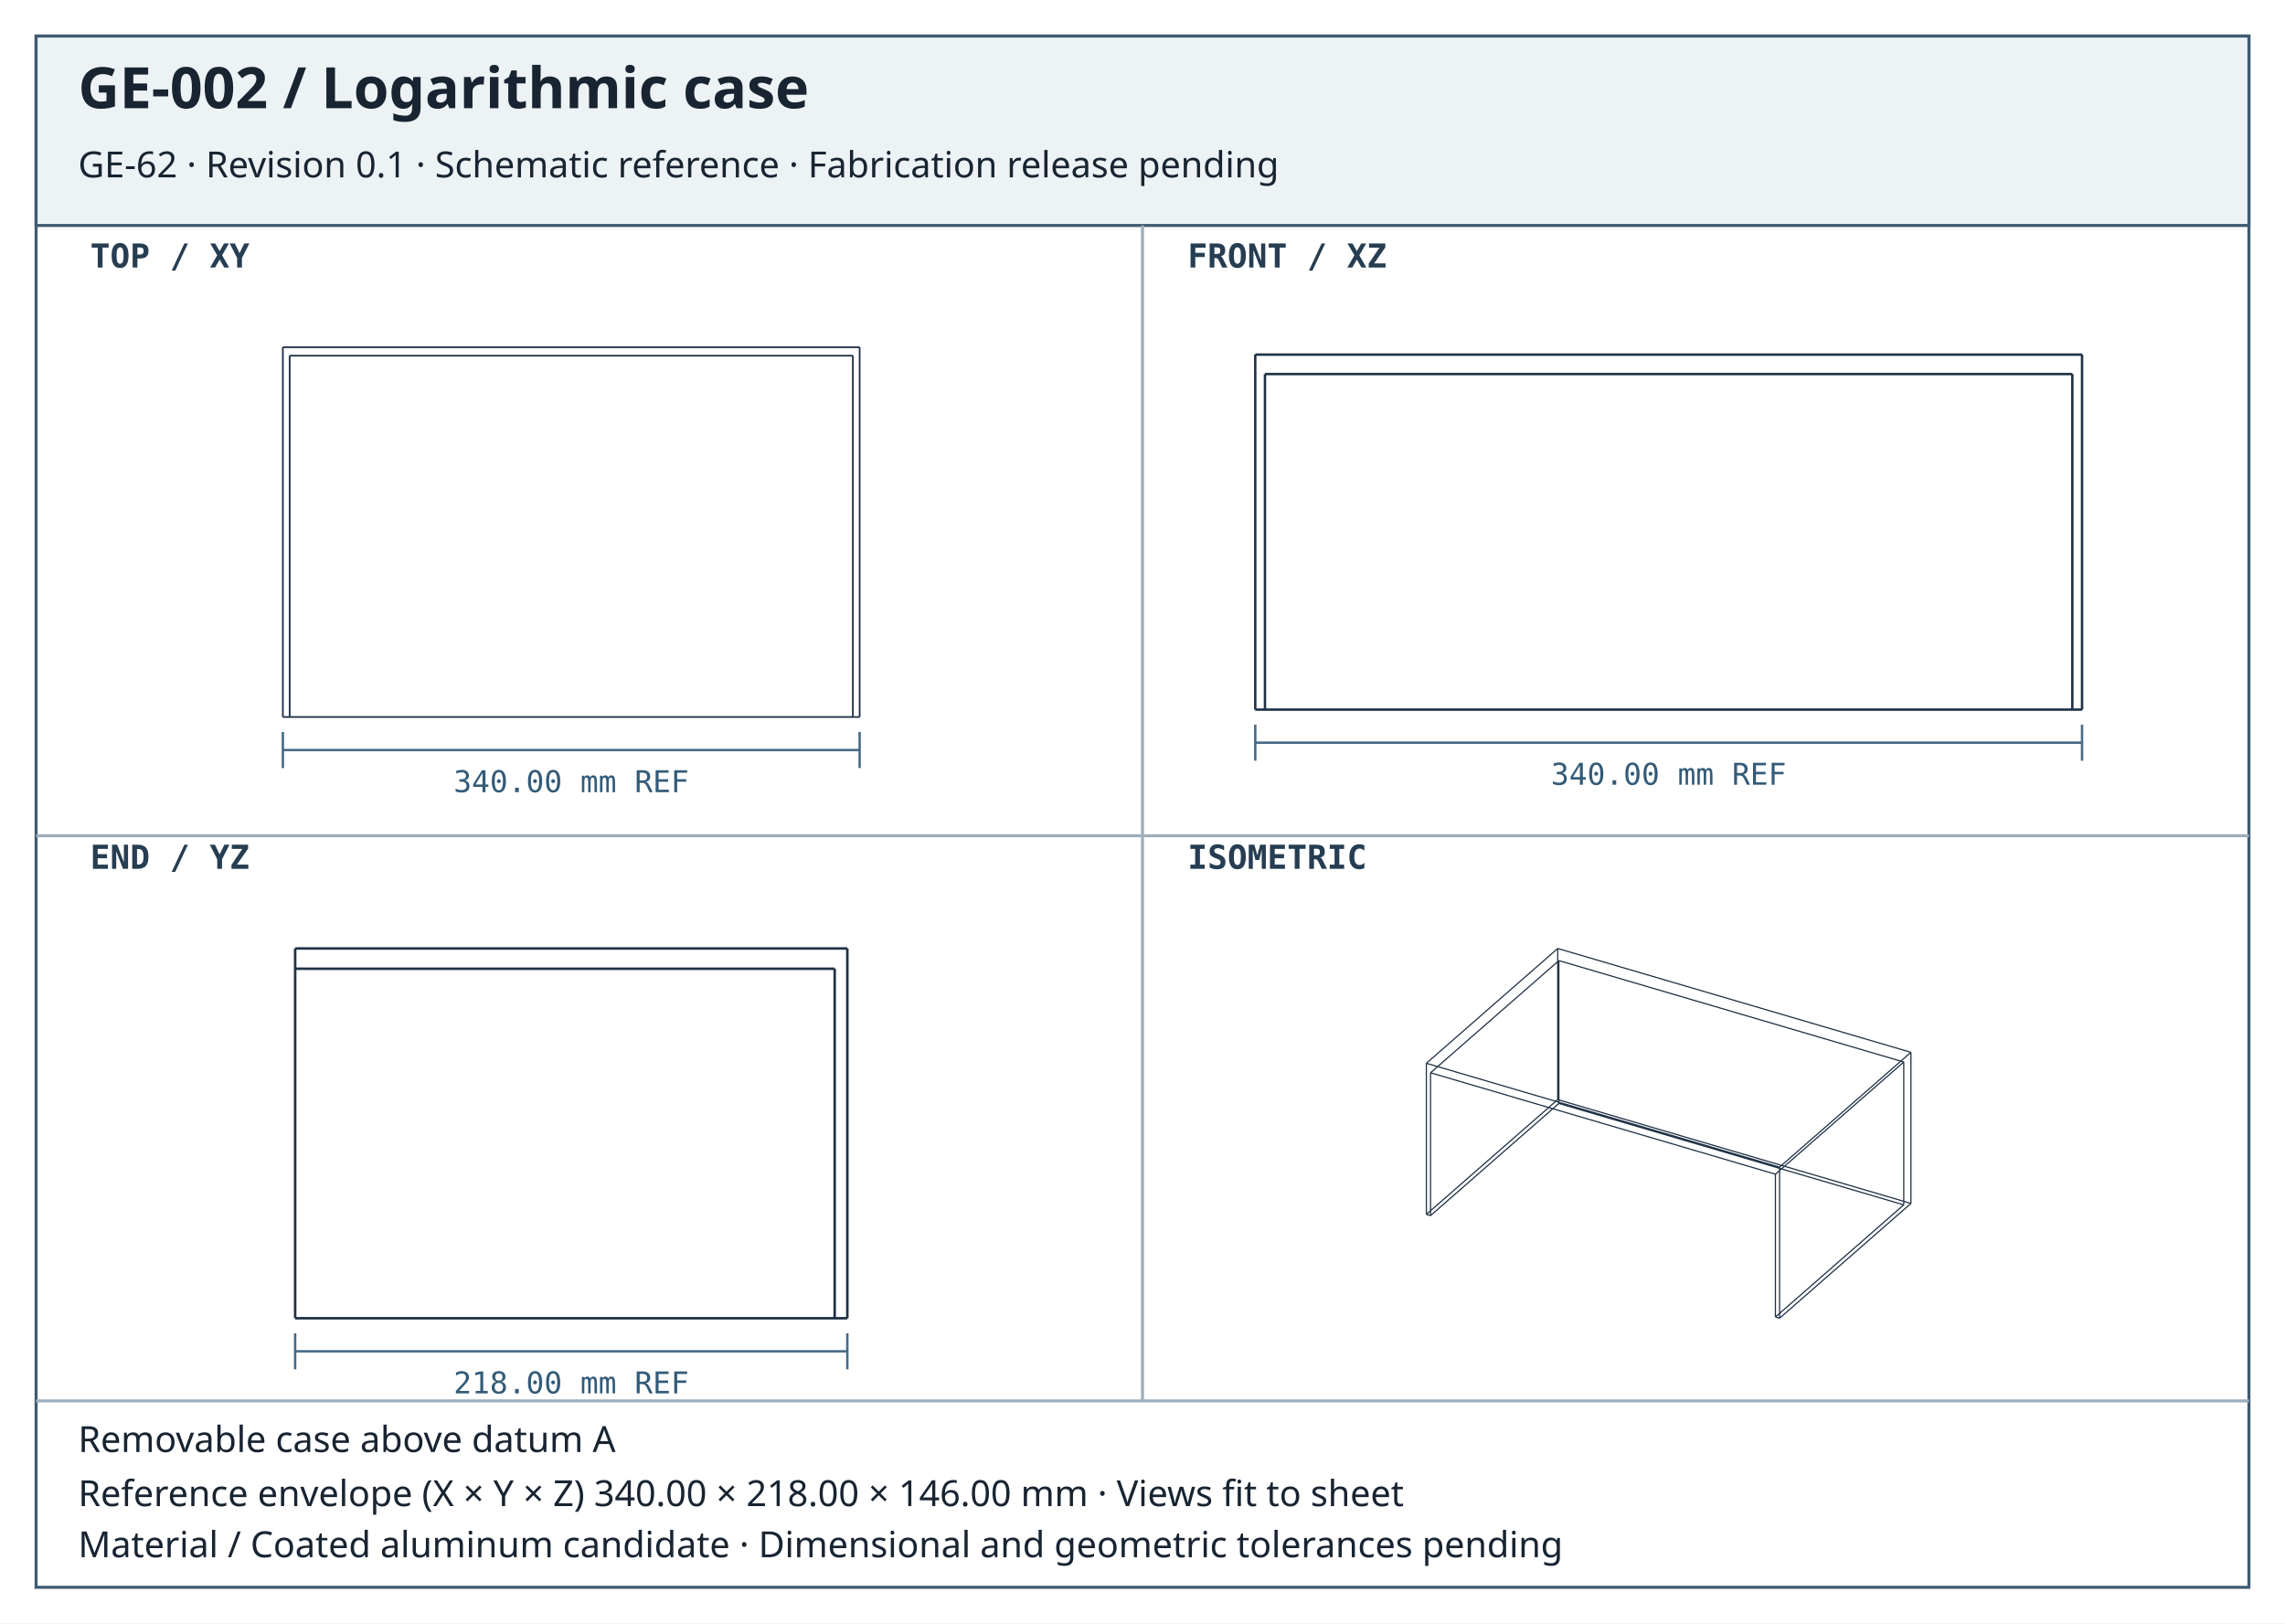
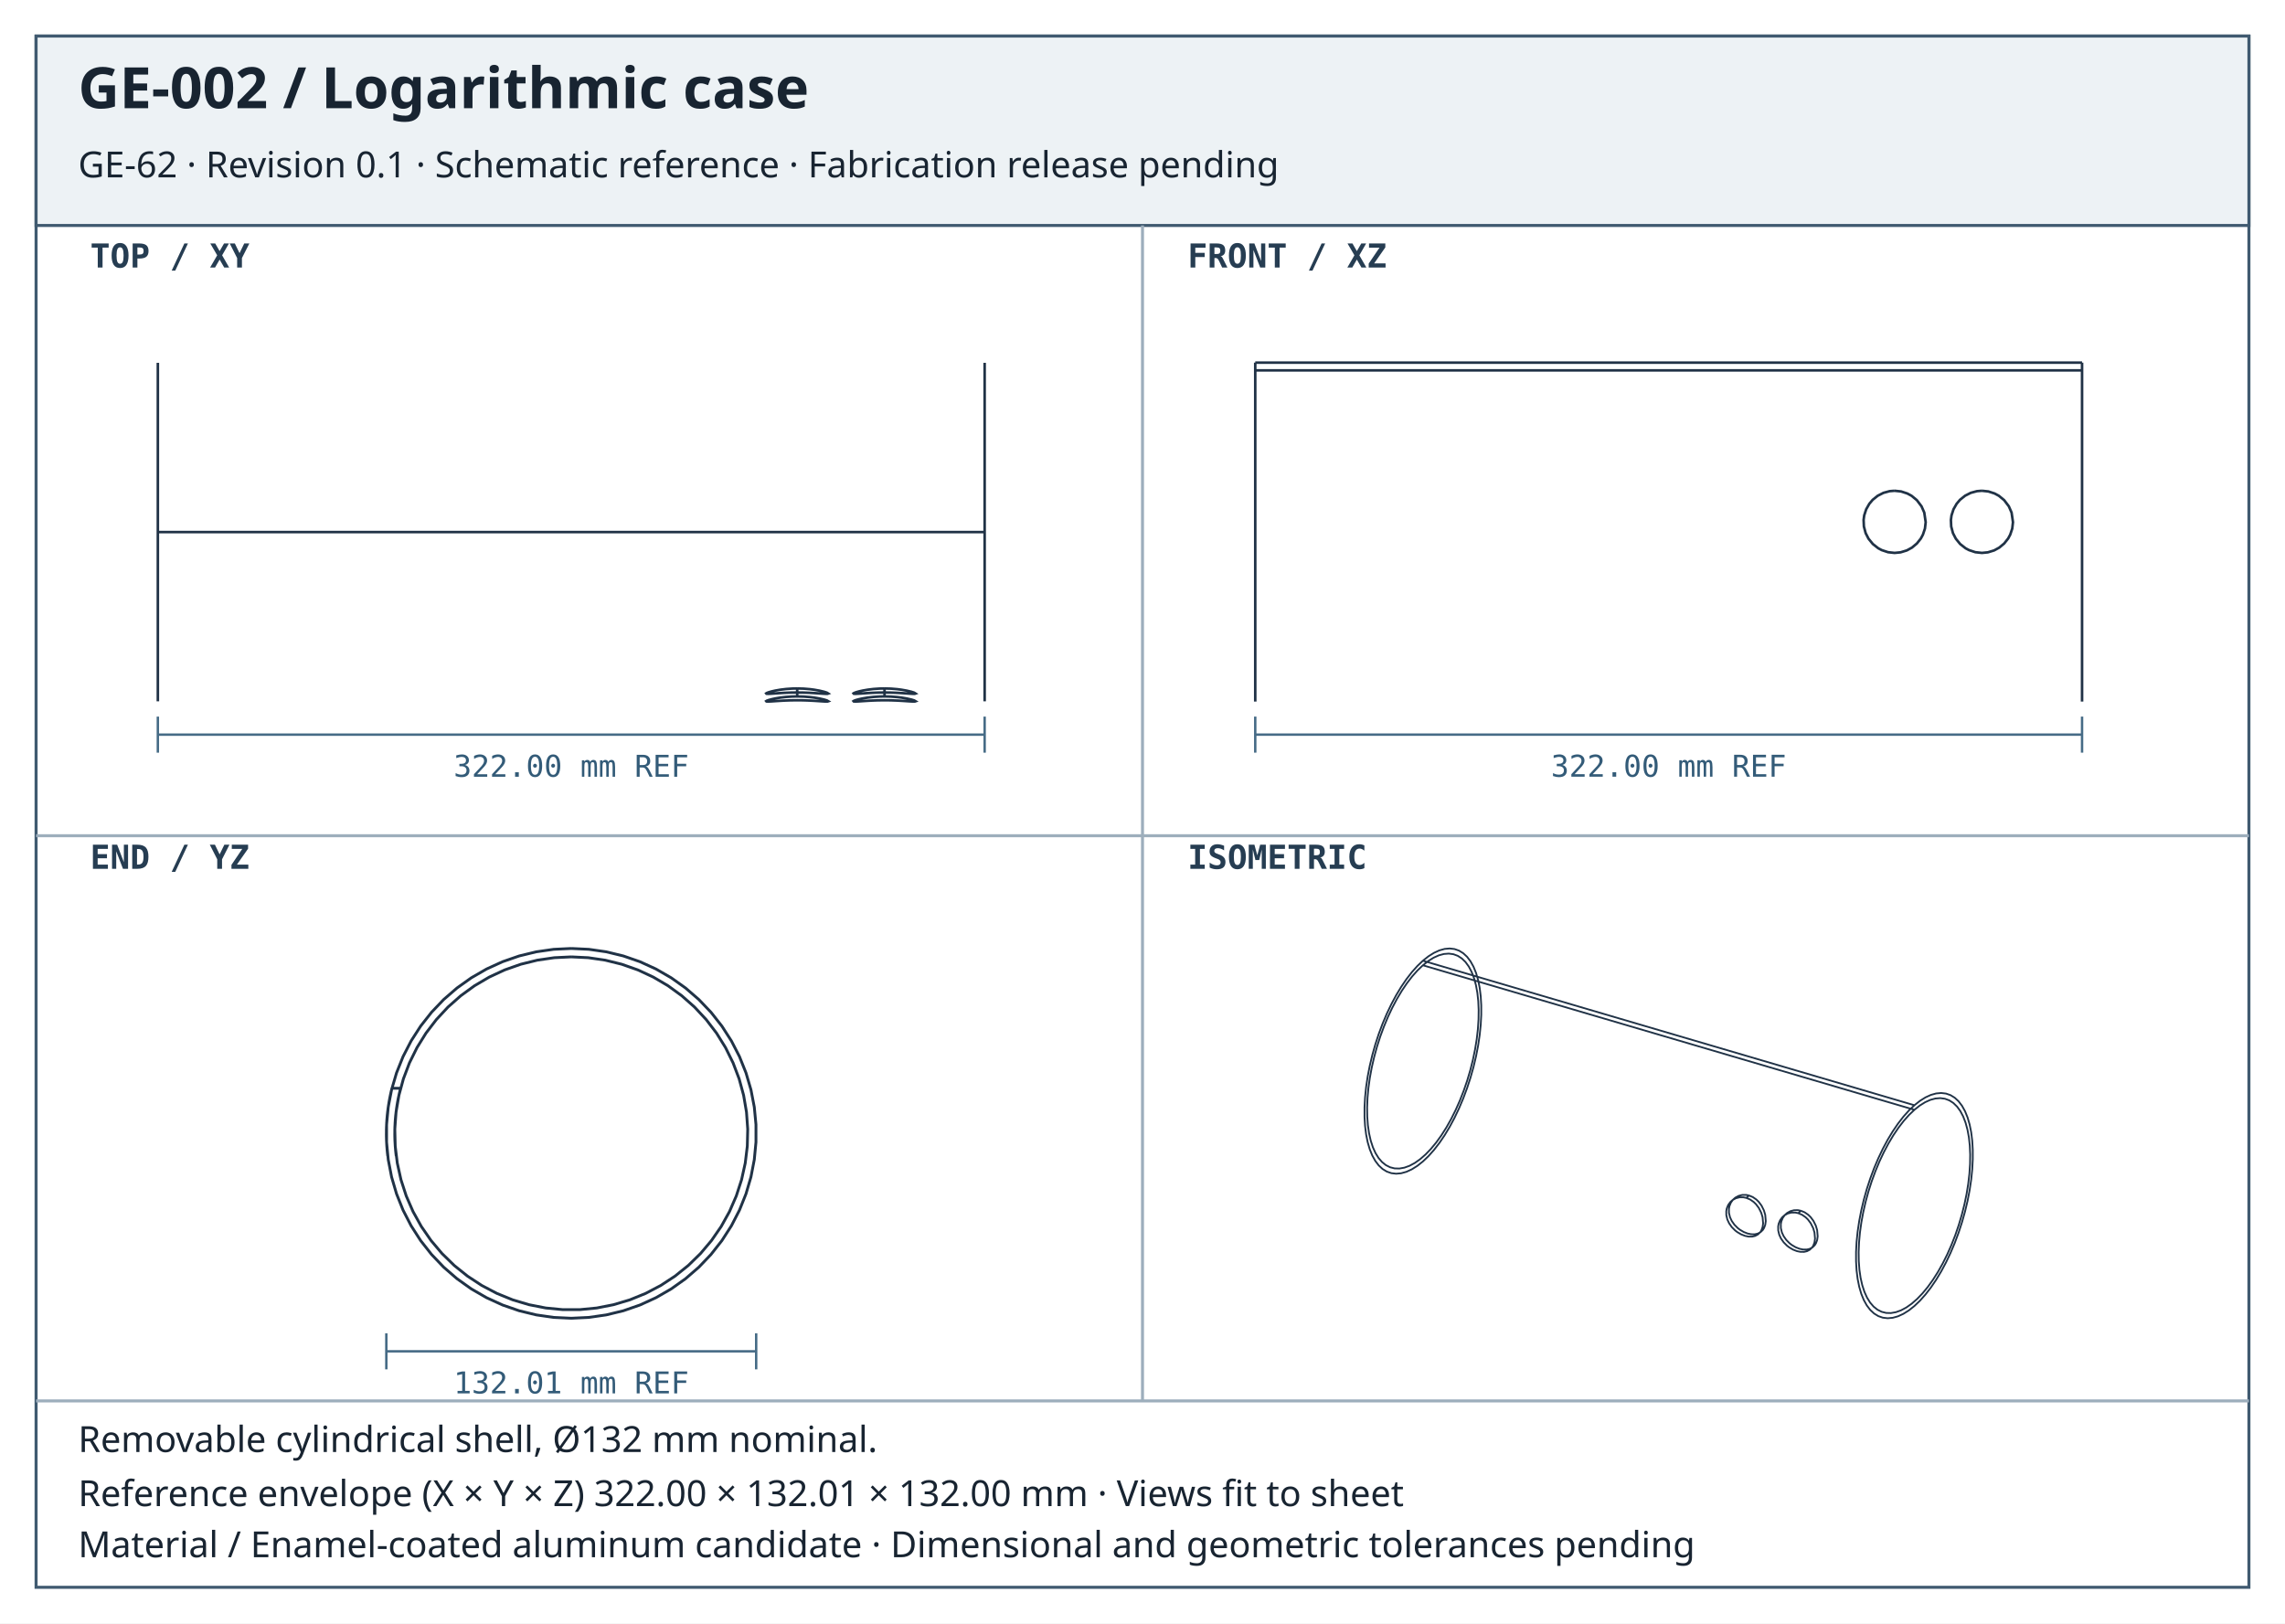
<svg xmlns="http://www.w3.org/2000/svg" viewBox="0 0 760 540">
  <style>
text{fill:#182431;font:12px sans-serif}.label{font:700 11px monospace;fill:#263d52}.value{font:10px monospace;fill:#335b78}.dim{stroke:#466b86;stroke-width:0.8;fill:none}g :is(path,circle,ellipse,line,polyline,polygon){vector-effect:non-scaling-stroke;stroke-width:.65px}
</style>
  <rect width="760" height="540" fill="white" />
  <rect x="12" y="12" width="736" height="516" fill="none" stroke="#405a70" />
  <rect x="12" y="12" width="736" height="63" fill="#edf2f5" stroke="#405a70" />
  <text x="26" y="36" style="font-size:19px;font-weight:bold">GE-002 / Logarithmic case</text>
  <text x="26" y="59">GE-62 · Revision 0.1 · Schematic reference · Fabrication release pending</text>
  <path d="M380 75V466 M12 278H748 M12 466H748" fill="none" stroke="#9daebc" />
  <text class="label" x="30" y="89">TOP / XY</text>
-   <g transform="translate(190.0 177.0) scale(0.5642202)">
-     <path d="M-170.000 109.000 L-170.000 109.000 M-170.000 109.000 L-170.000 -109.000 M-170.000 -109.000 L-170.000 -109.000 M-170.000 109.000 L-170.000 -109.000 M-170.000 109.000 L-166.000 109.000 M-166.000 109.000 L-166.000 109.000 M-166.000 109.000 L166.000 109.000 M166.000 109.000 L166.000 109.000 M166.000 109.000 L170.000 109.000 M170.000 109.000 L170.000 109.000 M-170.000 109.000 L170.000 109.000 M-170.000 -109.000 L170.000 -109.000 M170.000 109.000 L170.000 -109.000 M-170.000 -109.000 L170.000 -109.000 M170.000 -109.000 L170.000 -109.000 M170.000 109.000 L170.000 -109.000 M166.000 109.000 L166.000 -104.000 M-166.000 -104.000 L166.000 -104.000 M-166.000 109.000 L-166.000 -104.000 M-166.000 109.000 L-166.000 -104.000 M-166.000 -104.000 L-166.000 -104.000 M-166.000 -104.000 L166.000 -104.000 M166.000 109.000 L166.000 -104.000 M166.000 -104.000 L166.000 -104.000" stroke="#203246" fill="none" />
+   <g transform="translate(190.0 176.9947) scale(0.8540373)">
+     <path d="M161.000 -0.000 L161.000 6.274 L161.000 12.491 L161.000 18.594 L161.000 24.530 L161.000 30.243 L161.000 35.682 L161.000 40.798 L161.000 45.545 L161.000 49.879 L161.000 53.762 L161.000 57.158 L161.000 60.036 L161.000 62.370 L161.000 64.140 L161.000 65.328 L161.000 65.925 L161.000 65.925 L161.000 65.328 L161.000 64.140 L161.000 62.370 L161.000 60.036 L161.000 57.158 L161.000 53.762 L161.000 49.879 L161.000 45.545 L161.000 40.798 L161.000 35.682 L161.000 30.243 L161.000 24.530 L161.000 18.594 L161.000 12.491 L161.000 6.274 L161.000 -0.000 L161.000 -6.274 L161.000 -12.491 L161.000 -18.594 L161.000 -24.530 L161.000 -30.243 L161.000 -35.682 L161.000 -40.798 L161.000 -45.545 L161.000 -49.879 L161.000 -53.762 L161.000 -57.158 L161.000 -60.036 L161.000 -62.370 L161.000 -64.140 L161.000 -65.328 L161.000 -65.925 L161.000 -65.925 L161.000 -65.328 L161.000 -64.140 L161.000 -62.370 L161.000 -60.036 L161.000 -57.158 L161.000 -53.762 L161.000 -49.879 L161.000 -45.545 L161.000 -40.798 L161.000 -35.682 L161.000 -30.243 L161.000 -24.530 L161.000 -18.594 L161.000 -12.491 L161.000 -6.274 L161.000 -0.000 M-161.000 -0.000 L161.000 -0.000 M-161.000 -0.000 L-161.000 6.274 L-161.000 12.491 L-161.000 18.594 L-161.000 24.530 L-161.000 30.243 L-161.000 35.682 L-161.000 40.798 L-161.000 45.545 L-161.000 49.879 L-161.000 53.762 L-161.000 57.158 L-161.000 60.036 L-161.000 62.370 L-161.000 64.140 L-161.000 65.328 L-161.000 65.925 L-161.000 65.925 L-161.000 65.328 L-161.000 64.140 L-161.000 62.370 L-161.000 60.036 L-161.000 57.158 L-161.000 53.762 L-161.000 49.879 L-161.000 45.545 L-161.000 40.798 L-161.000 35.682 L-161.000 30.243 L-161.000 24.530 L-161.000 18.594 L-161.000 12.491 L-161.000 6.274 L-161.000 -0.000 L-161.000 -6.274 L-161.000 -12.491 L-161.000 -18.594 L-161.000 -24.530 L-161.000 -30.243 L-161.000 -35.682 L-161.000 -40.798 L-161.000 -45.545 L-161.000 -49.879 L-161.000 -53.762 L-161.000 -57.158 L-161.000 -60.036 L-161.000 -62.370 L-161.000 -64.140 L-161.000 -65.328 L-161.000 -65.925 L-161.000 -65.925 L-161.000 -65.328 L-161.000 -64.140 L-161.000 -62.370 L-161.000 -60.036 L-161.000 -57.158 L-161.000 -53.762 L-161.000 -49.879 L-161.000 -45.545 L-161.000 -40.798 L-161.000 -35.682 L-161.000 -30.243 L-161.000 -24.530 L-161.000 -18.594 L-161.000 -12.491 L-161.000 -6.274 L-161.000 -0.000 M88.000 64.006 L90.519 64.072 L92.956 64.264 L94.548 64.460 L94.624 64.471 L96.657 64.814 L98.479 65.230 L99.552 65.561 L100.099 65.887 L99.811 65.986 L99.023 65.993 L98.241 65.955 L98.199 65.952 L96.669 65.850 L94.765 65.724 L92.821 65.617 L92.724 65.613 L90.314 65.528 L88.000 65.501 L85.451 65.534 L82.988 65.626 L81.666 65.698 L81.603 65.701 L79.520 65.837 L77.840 65.950 L76.752 65.998 L76.709 65.999 L76.036 65.964 L75.923 65.829 L76.153 65.683 L76.170 65.675 L76.932 65.399 L78.158 65.070 L79.426 64.798 L79.492 64.785 L81.431 64.463 L83.658 64.204 L86.077 64.045 L88.000 64.006 M122.000 64.006 L124.519 64.072 L126.956 64.264 L128.548 64.460 L128.624 64.471 L130.657 64.814 L132.479 65.230 L133.552 65.561 L134.099 65.887 L133.811 65.986 L133.023 65.993 L132.241 65.955 L132.199 65.952 L130.669 65.850 L128.765 65.724 L126.821 65.617 L126.724 65.613 L124.314 65.528 L122.000 65.501 L119.451 65.534 L116.988 65.626 L115.666 65.698 L115.603 65.701 L113.520 65.837 L111.840 65.950 L110.752 65.998 L110.709 65.999 L110.036 65.964 L109.923 65.829 L110.153 65.683 L110.170 65.675 L110.932 65.399 L112.158 65.070 L113.426 64.798 L113.492 64.785 L115.431 64.463 L117.658 64.204 L120.077 64.045 L122.000 64.006 M161.000 -0.000 L161.000 6.080 L161.000 12.104 L161.000 18.015 L161.000 23.757 L161.000 29.278 L161.000 34.525 L161.000 39.450 L161.000 44.006 L161.000 48.152 L161.000 51.848 L161.000 55.060 L161.000 57.758 L161.000 59.917 L161.000 61.516 L161.000 62.541 L161.000 62.982 L161.000 62.835 L161.000 62.101 L161.000 60.787 L161.000 58.906 L161.000 56.475 L161.000 53.516 L161.000 50.058 L161.000 46.133 L161.000 41.777 L161.000 37.030 L161.000 31.938 L161.000 26.548 L161.000 20.910 L161.000 15.077 L161.000 9.103 L161.000 3.044 L161.000 -3.044 L161.000 -9.103 L161.000 -15.077 L161.000 -20.910 L161.000 -26.548 L161.000 -31.938 L161.000 -37.030 L161.000 -41.777 L161.000 -46.133 L161.000 -50.058 L161.000 -53.516 L161.000 -56.475 L161.000 -58.906 L161.000 -60.787 L161.000 -62.101 L161.000 -62.835 L161.000 -62.982 L161.000 -62.541 L161.000 -61.516 L161.000 -59.917 L161.000 -57.758 L161.000 -55.060 L161.000 -51.848 L161.000 -48.152 L161.000 -44.006 L161.000 -39.450 L161.000 -34.525 L161.000 -29.278 L161.000 -23.757 L161.000 -18.015 L161.000 -12.104 L161.000 -6.080 L161.000 0.000 M-161.000 -0.000 L-161.000 6.080 L-161.000 12.104 L-161.000 18.015 L-161.000 23.757 L-161.000 29.278 L-161.000 34.525 L-161.000 39.450 L-161.000 44.006 L-161.000 48.152 L-161.000 51.848 L-161.000 55.060 L-161.000 57.758 L-161.000 59.917 L-161.000 61.516 L-161.000 62.541 L-161.000 62.982 L-161.000 62.835 L-161.000 62.101 L-161.000 60.787 L-161.000 58.906 L-161.000 56.475 L-161.000 53.516 L-161.000 50.058 L-161.000 46.133 L-161.000 41.777 L-161.000 37.030 L-161.000 31.938 L-161.000 26.548 L-161.000 20.910 L-161.000 15.077 L-161.000 9.103 L-161.000 3.044 L-161.000 -3.044 L-161.000 -9.103 L-161.000 -15.077 L-161.000 -20.910 L-161.000 -26.548 L-161.000 -31.938 L-161.000 -37.030 L-161.000 -41.777 L-161.000 -46.133 L-161.000 -50.058 L-161.000 -53.516 L-161.000 -56.475 L-161.000 -58.906 L-161.000 -60.787 L-161.000 -62.101 L-161.000 -62.835 L-161.000 -62.982 L-161.000 -62.541 L-161.000 -61.516 L-161.000 -59.917 L-161.000 -57.758 L-161.000 -55.060 L-161.000 -51.848 L-161.000 -48.152 L-161.000 -44.006 L-161.000 -39.450 L-161.000 -34.525 L-161.000 -29.278 L-161.000 -23.757 L-161.000 -18.015 L-161.000 -12.104 L-161.000 -6.080 L-161.000 0.000 M88.000 60.908 L90.515 60.977 L92.948 61.178 L94.548 61.385 L94.624 61.396 L96.656 61.757 L98.479 62.193 L99.552 62.540 L100.099 62.881 L99.811 62.985 L99.025 62.992 L98.241 62.953 L98.199 62.950 L96.670 62.843 L94.766 62.711 L92.821 62.599 L92.724 62.594 L90.315 62.506 L88.000 62.477 L85.452 62.512 L82.990 62.608 L81.666 62.683 L81.603 62.687 L79.520 62.830 L77.840 62.947 L76.752 62.998 L76.709 62.999 L76.036 62.962 L75.923 62.821 L76.153 62.668 L76.170 62.659 L76.931 62.370 L78.156 62.026 L79.426 61.740 L79.492 61.726 L81.432 61.388 L83.658 61.115 L86.075 60.949 L88.000 60.908 M88.000 64.006 L88.000 60.908 M122.000 60.908 L124.515 60.977 L126.948 61.178 L128.548 61.385 L128.624 61.396 L130.656 61.757 L132.479 62.193 L133.552 62.540 L134.099 62.881 L133.811 62.985 L133.025 62.992 L132.241 62.953 L132.199 62.950 L130.670 62.843 L128.766 62.711 L126.821 62.599 L126.724 62.594 L124.315 62.506 L122.000 62.477 L119.452 62.512 L116.990 62.608 L115.666 62.683 L115.603 62.687 L113.520 62.830 L111.840 62.947 L110.752 62.998 L110.709 62.999 L110.036 62.962 L109.923 62.821 L110.153 62.668 L110.170 62.659 L110.931 62.370 L112.156 62.026 L113.426 61.740 L113.492 61.726 L115.432 61.388 L117.658 61.115 L120.075 60.949 L122.000 60.908 M122.000 64.006 L122.000 60.908 M-161.000 -0.000 L161.000 -0.000" stroke="#203246" fill="none" />
  </g>
-   <path class="dim" d="M94.083 243.5v12 M285.917 243.5v12 M94.083 249.5H285.917" />
-   <text text-anchor="middle" class="value" x="190" y="263.5">340.00 mm REF</text>
+   <path class="dim" d="M52.5 238.372v12 M327.5 238.372v12 M52.5 244.372H327.5" />
+   <text text-anchor="middle" class="value" x="190" y="258.372">322.00 mm REF</text>
  <text class="label" x="395" y="89">FRONT / XZ</text>
-   <g transform="translate(555.0 177.0) scale(0.8088235)">
-     <path d="M-170.000 73.000 L-170.000 -73.000 M-170.000 -73.000 L-170.000 -73.000 M-170.000 73.000 L-170.000 -73.000 M-170.000 73.000 L-170.000 73.000 M-170.000 73.000 L-166.000 73.000 M-166.000 -65.000 L-166.000 73.000 M-166.000 -65.000 L166.000 -65.000 M166.000 -65.000 L166.000 73.000 M166.000 73.000 L170.000 73.000 M170.000 73.000 L170.000 -73.000 M-170.000 -73.000 L170.000 -73.000 M-170.000 -73.000 L170.000 -73.000 M170.000 -73.000 L170.000 -73.000 M-170.000 73.000 L170.000 73.000 M170.000 73.000 L170.000 -73.000 M170.000 73.000 L170.000 73.000 M166.000 73.000 L166.000 73.000 M-166.000 73.000 L166.000 73.000 M-166.000 73.000 L-166.000 73.000 M-166.000 -65.000 L-166.000 -65.000 M-166.000 73.000 L-166.000 -65.000 M-166.000 -65.000 L166.000 -65.000 M166.000 -65.000 L166.000 -65.000 M166.000 73.000 L166.000 -65.000" stroke="#203246" fill="none" />
+   <g transform="translate(555.0 177.0) scale(0.8540373)">
+     <path d="M161.000 -66.000 L161.000 -65.701 L161.000 -64.807 L161.000 -63.327 L161.000 -61.272 L161.000 -58.663 L161.000 -55.523 L161.000 -51.880 L161.000 -47.766 L161.000 -43.221 L161.000 -38.284 L161.000 -33.000 L161.000 -27.417 L161.000 -21.586 L161.000 -15.560 L161.000 -9.393 L161.000 -3.140 L161.000 3.140 L161.000 9.393 L161.000 15.560 L161.000 21.586 L161.000 27.417 L161.000 33.000 L161.000 38.284 L161.000 43.221 L161.000 47.766 L161.000 51.880 L161.000 55.523 L161.000 58.663 L161.000 61.272 L161.000 63.327 L161.000 64.807 L161.000 65.701 L161.000 66.000 L161.000 65.701 L161.000 64.807 L161.000 63.327 L161.000 61.272 L161.000 58.663 L161.000 55.523 L161.000 51.880 L161.000 47.766 L161.000 43.221 L161.000 38.284 L161.000 33.000 L161.000 27.417 L161.000 21.586 L161.000 15.560 L161.000 9.393 L161.000 3.140 L161.000 -3.140 L161.000 -9.393 L161.000 -15.560 L161.000 -21.586 L161.000 -27.417 L161.000 -33.000 L161.000 -38.284 L161.000 -43.221 L161.000 -47.766 L161.000 -51.880 L161.000 -55.523 L161.000 -58.663 L161.000 -61.272 L161.000 -63.327 L161.000 -64.807 L161.000 -65.701 L161.000 -66.000 M-161.000 -66.000 L161.000 -66.000 M-161.000 -66.000 L-161.000 -65.701 L-161.000 -64.807 L-161.000 -63.327 L-161.000 -61.272 L-161.000 -58.663 L-161.000 -55.523 L-161.000 -51.880 L-161.000 -47.766 L-161.000 -43.221 L-161.000 -38.284 L-161.000 -33.000 L-161.000 -27.417 L-161.000 -21.586 L-161.000 -15.560 L-161.000 -9.393 L-161.000 -3.140 L-161.000 3.140 L-161.000 9.393 L-161.000 15.560 L-161.000 21.586 L-161.000 27.417 L-161.000 33.000 L-161.000 38.284 L-161.000 43.221 L-161.000 47.766 L-161.000 51.880 L-161.000 55.523 L-161.000 58.663 L-161.000 61.272 L-161.000 63.327 L-161.000 64.807 L-161.000 65.701 L-161.000 66.000 L-161.000 65.701 L-161.000 64.807 L-161.000 63.327 L-161.000 61.272 L-161.000 58.663 L-161.000 55.523 L-161.000 51.880 L-161.000 47.766 L-161.000 43.221 L-161.000 38.284 L-161.000 33.000 L-161.000 27.417 L-161.000 21.586 L-161.000 15.560 L-161.000 9.393 L-161.000 3.140 L-161.000 -3.140 L-161.000 -9.393 L-161.000 -15.560 L-161.000 -21.586 L-161.000 -27.417 L-161.000 -33.000 L-161.000 -38.284 L-161.000 -43.221 L-161.000 -47.766 L-161.000 -51.880 L-161.000 -55.523 L-161.000 -58.663 L-161.000 -61.272 L-161.000 -63.327 L-161.000 -64.807 L-161.000 -65.701 L-161.000 -66.000 M88.000 -16.100 L90.519 -15.835 L92.956 -15.039 L94.548 -14.175 L94.624 -14.126 L96.657 -12.454 L98.479 -10.050 L99.552 -7.601 L100.099 -3.865 L99.811 -1.370 L99.023 0.989 L98.241 2.445 L98.199 2.511 L96.669 4.441 L94.765 6.032 L92.821 7.098 L92.724 7.140 L90.314 7.877 L88.000 8.100 L85.451 7.829 L82.988 7.013 L81.666 6.310 L81.603 6.271 L79.520 4.631 L77.840 2.571 L76.752 0.461 L76.709 0.349 L76.036 -2.192 L75.923 -4.747 L76.153 -6.461 L76.170 -6.542 L76.932 -8.890 L78.158 -11.038 L79.426 -12.538 L79.492 -12.604 L81.431 -14.162 L83.658 -15.294 L86.077 -15.946 L88.000 -16.100 M122.000 -16.100 L124.519 -15.835 L126.956 -15.039 L128.548 -14.175 L128.624 -14.126 L130.657 -12.454 L132.479 -10.050 L133.552 -7.601 L134.099 -3.865 L133.811 -1.370 L133.023 0.989 L132.241 2.445 L132.199 2.511 L130.669 4.441 L128.765 6.032 L126.821 7.098 L126.724 7.140 L124.314 7.877 L122.000 8.100 L119.451 7.829 L116.988 7.013 L115.666 6.310 L115.603 6.271 L113.520 4.631 L111.840 2.571 L110.752 0.461 L110.709 0.349 L110.036 -2.192 L109.923 -4.747 L110.153 -6.461 L110.170 -6.542 L110.932 -8.890 L112.158 -11.038 L113.426 -12.538 L113.492 -12.604 L115.431 -14.162 L117.658 -15.294 L120.077 -15.946 L122.000 -16.100 M161.000 -63.000 L161.000 -62.706 L161.000 -61.826 L161.000 -60.369 L161.000 -58.349 L161.000 -55.784 L161.000 -52.698 L161.000 -49.119 L161.000 -45.083 L161.000 -40.625 L161.000 -35.788 L161.000 -30.617 L161.000 -25.160 L161.000 -19.468 L161.000 -13.594 L161.000 -7.594 L161.000 -1.522 L161.000 4.563 L161.000 10.606 L161.000 16.551 L161.000 22.340 L161.000 27.921 L161.000 33.241 L161.000 38.251 L161.000 42.904 L161.000 47.156 L161.000 50.968 L161.000 54.304 L161.000 57.133 L161.000 59.429 L161.000 61.169 L161.000 62.339 L161.000 62.926 L161.000 62.926 L161.000 62.339 L161.000 61.169 L161.000 59.429 L161.000 57.133 L161.000 54.304 L161.000 50.968 L161.000 47.156 L161.000 42.904 L161.000 38.251 L161.000 33.241 L161.000 27.921 L161.000 22.340 L161.000 16.551 L161.000 10.606 L161.000 4.563 L161.000 -1.522 L161.000 -7.594 L161.000 -13.594 L161.000 -19.468 L161.000 -25.160 L161.000 -30.617 L161.000 -35.788 L161.000 -40.625 L161.000 -45.083 L161.000 -49.119 L161.000 -52.698 L161.000 -55.784 L161.000 -58.349 L161.000 -60.369 L161.000 -61.826 L161.000 -62.706 L161.000 -63.000 M-161.000 -63.000 L-161.000 -62.706 L-161.000 -61.826 L-161.000 -60.369 L-161.000 -58.349 L-161.000 -55.784 L-161.000 -52.698 L-161.000 -49.119 L-161.000 -45.083 L-161.000 -40.625 L-161.000 -35.788 L-161.000 -30.617 L-161.000 -25.160 L-161.000 -19.468 L-161.000 -13.594 L-161.000 -7.594 L-161.000 -1.522 L-161.000 4.563 L-161.000 10.606 L-161.000 16.551 L-161.000 22.340 L-161.000 27.921 L-161.000 33.241 L-161.000 38.251 L-161.000 42.904 L-161.000 47.156 L-161.000 50.968 L-161.000 54.304 L-161.000 57.133 L-161.000 59.429 L-161.000 61.169 L-161.000 62.339 L-161.000 62.926 L-161.000 62.926 L-161.000 62.339 L-161.000 61.169 L-161.000 59.429 L-161.000 57.133 L-161.000 54.304 L-161.000 50.968 L-161.000 47.156 L-161.000 42.904 L-161.000 38.251 L-161.000 33.241 L-161.000 27.921 L-161.000 22.340 L-161.000 16.551 L-161.000 10.606 L-161.000 4.563 L-161.000 -1.522 L-161.000 -7.594 L-161.000 -13.594 L-161.000 -19.468 L-161.000 -25.160 L-161.000 -30.617 L-161.000 -35.788 L-161.000 -40.625 L-161.000 -45.083 L-161.000 -49.119 L-161.000 -52.698 L-161.000 -55.784 L-161.000 -58.349 L-161.000 -60.369 L-161.000 -61.826 L-161.000 -62.706 L-161.000 -63.000 M88.000 -16.100 L90.515 -15.836 L92.948 -15.042 L94.548 -14.175 L94.624 -14.126 L96.656 -12.455 L98.479 -10.050 L99.552 -7.601 L100.099 -3.865 L99.811 -1.371 L99.025 0.986 L98.241 2.445 L98.199 2.511 L96.670 4.441 L94.766 6.032 L92.821 7.098 L92.724 7.140 L90.315 7.877 L88.000 8.100 L85.452 7.829 L82.990 7.014 L81.666 6.310 L81.603 6.271 L79.520 4.632 L77.840 2.572 L76.752 0.461 L76.709 0.349 L76.036 -2.191 L75.923 -4.743 L76.153 -6.460 L76.170 -6.542 L76.931 -8.888 L78.156 -11.036 L79.426 -12.538 L79.492 -12.604 L81.432 -14.162 L83.658 -15.294 L86.075 -15.946 L88.000 -16.100 M88.000 -16.100 L88.000 -16.100 M122.000 -16.100 L124.515 -15.836 L126.948 -15.042 L128.548 -14.175 L128.624 -14.126 L130.656 -12.455 L132.479 -10.050 L133.552 -7.601 L134.099 -3.865 L133.811 -1.371 L133.025 0.986 L132.241 2.445 L132.199 2.511 L130.670 4.441 L128.766 6.032 L126.821 7.098 L126.724 7.140 L124.315 7.877 L122.000 8.100 L119.452 7.829 L116.990 7.014 L115.666 6.310 L115.603 6.271 L113.520 4.632 L111.840 2.572 L110.752 0.461 L110.709 0.349 L110.036 -2.191 L109.923 -4.743 L110.153 -6.460 L110.170 -6.542 L110.931 -8.888 L112.156 -11.036 L113.426 -12.538 L113.492 -12.604 L115.432 -14.162 L117.658 -15.294 L120.075 -15.946 L122.000 -16.100 M122.000 -16.100 L122.000 -16.100 M-161.000 -63.000 L161.000 -63.000" stroke="#203246" fill="none" />
  </g>
-   <path class="dim" d="M417.5 241.044v12 M692.5 241.044v12 M417.5 247.044H692.5" />
-   <text text-anchor="middle" class="value" x="555" y="261.044">340.00 mm REF</text>
+   <path class="dim" d="M417.5 238.366v12 M692.5 238.366v12 M417.5 244.366H692.5" />
+   <text text-anchor="middle" class="value" x="555" y="258.366">322.00 mm REF</text>
  <text class="label" x="30" y="289">END / YZ</text>
-   <g transform="translate(190.0 377.0) scale(0.8424658)">
-     <path d="M-109.000 73.000 L-109.000 -73.000 M-109.000 -73.000 L109.000 -73.000 M109.000 73.000 L109.000 -73.000 M-109.000 73.000 L109.000 73.000 M-109.000 73.000 L-109.000 73.000 M-109.000 -65.000 L-109.000 73.000 M-109.000 -65.000 L-109.000 -65.000 M-109.000 -65.000 L-109.000 73.000 M-109.000 73.000 L-109.000 73.000 M-109.000 73.000 L-109.000 -73.000 M-109.000 -73.000 L-109.000 -73.000 M109.000 -73.000 L109.000 -73.000 M-109.000 -73.000 L109.000 -73.000 M109.000 73.000 L109.000 73.000 M109.000 73.000 L109.000 -73.000 M-109.000 73.000 L109.000 73.000 M-109.000 73.000 L104.000 73.000 M104.000 73.000 L104.000 73.000 M-109.000 73.000 L104.000 73.000 M-109.000 -65.000 L104.000 -65.000 M104.000 73.000 L104.000 -65.000 M104.000 -65.000 L104.000 -65.000 M-109.000 -65.000 L104.000 -65.000 M104.000 73.000 L104.000 -65.000" stroke="#203246" fill="none" />
+   <g transform="translate(190.0058 377.0) scale(0.9318182)">
+     <path d="M0.000 -66.000 L-6.274 -65.701 L-12.491 -64.807 L-18.594 -63.327 L-24.530 -61.272 L-30.243 -58.663 L-35.682 -55.523 L-40.798 -51.880 L-45.545 -47.766 L-49.879 -43.221 L-53.762 -38.284 L-57.158 -33.000 L-60.036 -27.417 L-62.370 -21.586 L-64.140 -15.560 L-65.328 -9.393 L-65.925 -3.140 L-65.925 3.140 L-65.328 9.393 L-64.140 15.560 L-62.370 21.586 L-60.036 27.417 L-57.158 33.000 L-53.762 38.284 L-49.879 43.221 L-45.545 47.766 L-40.798 51.880 L-35.682 55.523 L-30.243 58.663 L-24.530 61.272 L-18.594 63.327 L-12.491 64.807 L-6.274 65.701 L0.000 66.000 L6.274 65.701 L12.491 64.807 L18.594 63.327 L24.530 61.272 L30.243 58.663 L35.682 55.523 L40.798 51.880 L45.545 47.766 L49.879 43.221 L53.762 38.284 L57.158 33.000 L60.036 27.417 L62.370 21.586 L64.140 15.560 L65.328 9.393 L65.925 3.140 L65.925 -3.140 L65.328 -9.393 L64.140 -15.560 L62.370 -21.586 L60.036 -27.417 L57.158 -33.000 L53.762 -38.284 L49.879 -43.221 L45.545 -47.766 L40.798 -51.880 L35.682 -55.523 L30.243 -58.663 L24.530 -61.272 L18.594 -63.327 L12.491 -64.807 L6.274 -65.701 L0.000 -66.000 M0.000 -66.000 L0.000 -66.000 M0.000 -66.000 L-6.274 -65.701 L-12.491 -64.807 L-18.594 -63.327 L-24.530 -61.272 L-30.243 -58.663 L-35.682 -55.523 L-40.798 -51.880 L-45.545 -47.766 L-49.879 -43.221 L-53.762 -38.284 L-57.158 -33.000 L-60.036 -27.417 L-62.370 -21.586 L-64.140 -15.560 L-65.328 -9.393 L-65.925 -3.140 L-65.925 3.140 L-65.328 9.393 L-64.140 15.560 L-62.370 21.586 L-60.036 27.417 L-57.158 33.000 L-53.762 38.284 L-49.879 43.221 L-45.545 47.766 L-40.798 51.880 L-35.682 55.523 L-30.243 58.663 L-24.530 61.272 L-18.594 63.327 L-12.491 64.807 L-6.274 65.701 L0.000 66.000 L6.274 65.701 L12.491 64.807 L18.594 63.327 L24.530 61.272 L30.243 58.663 L35.682 55.523 L40.798 51.880 L45.545 47.766 L49.879 43.221 L53.762 38.284 L57.158 33.000 L60.036 27.417 L62.370 21.586 L64.140 15.560 L65.328 9.393 L65.925 3.140 L65.925 -3.140 L65.328 -9.393 L64.140 -15.560 L62.370 -21.586 L60.036 -27.417 L57.158 -33.000 L53.762 -38.284 L49.879 -43.221 L45.545 -47.766 L40.798 -51.880 L35.682 -55.523 L30.243 -58.663 L24.530 -61.272 L18.594 -63.327 L12.491 -64.807 L6.274 -65.701 L0.000 -66.000 M-64.006 -16.100 L-64.072 -15.835 L-64.264 -15.039 L-64.460 -14.175 L-64.471 -14.126 L-64.814 -12.454 L-65.230 -10.050 L-65.561 -7.601 L-65.887 -3.865 L-65.986 -1.370 L-65.993 0.989 L-65.955 2.445 L-65.952 2.511 L-65.850 4.441 L-65.724 6.032 L-65.617 7.098 L-65.613 7.140 L-65.528 7.877 L-65.501 8.100 L-65.534 7.829 L-65.626 7.013 L-65.698 6.310 L-65.701 6.271 L-65.837 4.631 L-65.950 2.571 L-65.998 0.461 L-65.999 0.349 L-65.964 -2.192 L-65.829 -4.747 L-65.683 -6.461 L-65.675 -6.542 L-65.399 -8.890 L-65.070 -11.038 L-64.798 -12.538 L-64.785 -12.604 L-64.463 -14.162 L-64.204 -15.294 L-64.045 -15.946 L-64.006 -16.100 M-64.006 -16.100 L-64.072 -15.835 L-64.264 -15.039 L-64.460 -14.175 L-64.471 -14.126 L-64.814 -12.454 L-65.230 -10.050 L-65.561 -7.601 L-65.887 -3.865 L-65.986 -1.370 L-65.993 0.989 L-65.955 2.445 L-65.952 2.511 L-65.850 4.441 L-65.724 6.032 L-65.617 7.098 L-65.613 7.140 L-65.528 7.877 L-65.501 8.100 L-65.534 7.829 L-65.626 7.013 L-65.698 6.310 L-65.701 6.271 L-65.837 4.631 L-65.950 2.571 L-65.998 0.461 L-65.999 0.349 L-65.964 -2.192 L-65.829 -4.747 L-65.683 -6.461 L-65.675 -6.542 L-65.399 -8.890 L-65.070 -11.038 L-64.798 -12.538 L-64.785 -12.604 L-64.463 -14.162 L-64.204 -15.294 L-64.045 -15.946 L-64.006 -16.100 M0.000 -63.000 L-6.080 -62.706 L-12.104 -61.826 L-18.015 -60.369 L-23.757 -58.349 L-29.278 -55.784 L-34.525 -52.698 L-39.450 -49.119 L-44.006 -45.083 L-48.152 -40.625 L-51.848 -35.788 L-55.060 -30.617 L-57.758 -25.160 L-59.917 -19.468 L-61.516 -13.594 L-62.541 -7.594 L-62.982 -1.522 L-62.835 4.563 L-62.101 10.606 L-60.787 16.551 L-58.906 22.340 L-56.475 27.921 L-53.516 33.241 L-50.058 38.251 L-46.133 42.904 L-41.777 47.156 L-37.030 50.968 L-31.938 54.304 L-26.548 57.133 L-20.910 59.429 L-15.077 61.169 L-9.103 62.339 L-3.044 62.926 L3.044 62.926 L9.103 62.339 L15.077 61.169 L20.910 59.429 L26.548 57.133 L31.938 54.304 L37.030 50.968 L41.777 47.156 L46.133 42.904 L50.058 38.251 L53.516 33.241 L56.475 27.921 L58.906 22.340 L60.787 16.551 L62.101 10.606 L62.835 4.563 L62.982 -1.522 L62.541 -7.594 L61.516 -13.594 L59.917 -19.468 L57.758 -25.160 L55.060 -30.617 L51.848 -35.788 L48.152 -40.625 L44.006 -45.083 L39.450 -49.119 L34.525 -52.698 L29.278 -55.784 L23.757 -58.349 L18.015 -60.369 L12.104 -61.826 L6.080 -62.706 L-0.000 -63.000 M0.000 -63.000 L-6.080 -62.706 L-12.104 -61.826 L-18.015 -60.369 L-23.757 -58.349 L-29.278 -55.784 L-34.525 -52.698 L-39.450 -49.119 L-44.006 -45.083 L-48.152 -40.625 L-51.848 -35.788 L-55.060 -30.617 L-57.758 -25.160 L-59.917 -19.468 L-61.516 -13.594 L-62.541 -7.594 L-62.982 -1.522 L-62.835 4.563 L-62.101 10.606 L-60.787 16.551 L-58.906 22.340 L-56.475 27.921 L-53.516 33.241 L-50.058 38.251 L-46.133 42.904 L-41.777 47.156 L-37.030 50.968 L-31.938 54.304 L-26.548 57.133 L-20.910 59.429 L-15.077 61.169 L-9.103 62.339 L-3.044 62.926 L3.044 62.926 L9.103 62.339 L15.077 61.169 L20.910 59.429 L26.548 57.133 L31.938 54.304 L37.030 50.968 L41.777 47.156 L46.133 42.904 L50.058 38.251 L53.516 33.241 L56.475 27.921 L58.906 22.340 L60.787 16.551 L62.101 10.606 L62.835 4.563 L62.982 -1.522 L62.541 -7.594 L61.516 -13.594 L59.917 -19.468 L57.758 -25.160 L55.060 -30.617 L51.848 -35.788 L48.152 -40.625 L44.006 -45.083 L39.450 -49.119 L34.525 -52.698 L29.278 -55.784 L23.757 -58.349 L18.015 -60.369 L12.104 -61.826 L6.080 -62.706 L-0.000 -63.000 M-60.908 -16.100 L-60.977 -15.836 L-61.178 -15.042 L-61.385 -14.175 L-61.396 -14.126 L-61.757 -12.455 L-62.193 -10.050 L-62.540 -7.601 L-62.881 -3.865 L-62.985 -1.371 L-62.992 0.986 L-62.953 2.445 L-62.950 2.511 L-62.843 4.441 L-62.711 6.032 L-62.599 7.098 L-62.594 7.140 L-62.506 7.877 L-62.477 8.100 L-62.512 7.829 L-62.608 7.014 L-62.683 6.310 L-62.687 6.271 L-62.830 4.632 L-62.947 2.572 L-62.998 0.461 L-62.999 0.349 L-62.962 -2.191 L-62.821 -4.743 L-62.668 -6.460 L-62.659 -6.542 L-62.370 -8.888 L-62.026 -11.036 L-61.740 -12.538 L-61.726 -12.604 L-61.388 -14.162 L-61.115 -15.294 L-60.949 -15.946 L-60.908 -16.100 M-64.006 -16.100 L-60.908 -16.100 M-60.908 -16.100 L-60.977 -15.836 L-61.178 -15.042 L-61.385 -14.175 L-61.396 -14.126 L-61.757 -12.455 L-62.193 -10.050 L-62.540 -7.601 L-62.881 -3.865 L-62.985 -1.371 L-62.992 0.986 L-62.953 2.445 L-62.950 2.511 L-62.843 4.441 L-62.711 6.032 L-62.599 7.098 L-62.594 7.140 L-62.506 7.877 L-62.477 8.100 L-62.512 7.829 L-62.608 7.014 L-62.683 6.310 L-62.687 6.271 L-62.830 4.632 L-62.947 2.572 L-62.998 0.461 L-62.999 0.349 L-62.962 -2.191 L-62.821 -4.743 L-62.668 -6.460 L-62.659 -6.542 L-62.370 -8.888 L-62.026 -11.036 L-61.740 -12.538 L-61.726 -12.604 L-61.388 -14.162 L-61.115 -15.294 L-60.949 -15.946 L-60.908 -16.100 M-64.006 -16.100 L-60.908 -16.100 M0.000 -63.000 L0.000 -63.000" stroke="#203246" fill="none" />
  </g>
-   <path class="dim" d="M98.171 443.5v12 M281.829 443.5v12 M98.171 449.5H281.829" />
-   <text text-anchor="middle" class="value" x="190" y="463.5">218.00 mm REF</text>
+   <path class="dim" d="M128.494 443.5v12 M251.506 443.5v12 M128.494 449.5H251.506" />
+   <text text-anchor="middle" class="value" x="190" y="463.5">132.01 mm REF</text>
  <text class="label" x="395" y="289">ISOMETRIC</text>
-   <g transform="translate(555.0 377.0) scale(0.3994262)">
-     <path d="M-201.743 67.483 L-201.743 -58.360 M-201.743 -58.360 L-92.368 -153.971 M-92.368 -28.128 L-92.368 -153.971 M-201.743 67.483 L-92.368 -28.128 M-201.743 67.483 L-198.282 68.500 M-198.282 -50.447 L-198.282 68.500 M-198.282 -50.447 L88.908 34.006 M88.908 34.006 L88.908 152.953 M88.908 152.953 L92.368 153.971 M92.368 153.971 L92.368 28.128 M-201.743 -58.360 L92.368 28.128 M-92.368 -153.971 L201.743 -67.483 M92.368 28.128 L201.743 -67.483 M-92.368 -28.128 L201.743 58.360 M201.743 58.360 L201.743 -67.483 M92.368 153.971 L201.743 58.360 M88.908 152.953 L195.774 59.536 M-91.416 -24.917 L195.774 59.536 M-198.282 68.500 L-91.416 -24.917 M-198.282 -50.447 L-91.416 -143.865 M-91.416 -24.917 L-91.416 -143.865 M-91.416 -143.865 L195.774 -59.412 M88.908 34.006 L195.774 -59.412 M195.774 59.536 L195.774 -59.412" stroke="#203246" fill="none" />
+   <g transform="translate(555.0 377.0) scale(0.586929)">
+     <path d="M139.270 -15.933 L136.122 -12.924 L133.003 -9.427 L129.941 -5.474 L126.963 -1.100 L124.097 3.655 L121.368 8.747 L118.801 14.131 L116.419 19.758 L114.245 25.577 L112.297 31.535 L110.593 37.579 L109.149 43.653 L107.978 49.703 L107.090 55.673 L106.494 61.510 L106.194 67.161 L106.194 72.575 L106.494 77.702 L107.090 82.497 L107.978 86.915 L109.149 90.917 L110.593 94.467 L112.297 97.532 L114.245 100.085 L116.419 102.102 L118.801 103.565 L121.368 104.461 L124.097 104.783 L126.963 104.526 L129.941 103.693 L133.003 102.293 L136.122 100.337 L139.270 97.843 L142.418 94.834 L145.537 91.336 L148.599 87.383 L151.577 83.009 L154.443 78.255 L157.172 73.162 L159.739 67.778 L162.121 62.151 L164.295 56.332 L166.243 50.374 L167.947 44.330 L169.391 38.256 L170.562 32.207 L171.450 26.236 L172.046 20.399 L172.346 14.748 L172.346 9.334 L172.046 4.207 L171.450 -0.588 L170.562 -5.006 L169.391 -9.008 L167.947 -12.558 L166.243 -15.623 L164.295 -18.175 L162.121 -20.192 L159.739 -21.656 L157.172 -22.552 L154.443 -22.873 L151.577 -22.617 L148.599 -21.784 L145.537 -20.383 L142.418 -18.427 L139.270 -15.933 M-139.270 -97.843 L139.270 -15.933 M-139.270 -97.843 L-142.418 -94.834 L-145.537 -91.336 L-148.599 -87.383 L-151.577 -83.009 L-154.443 -78.255 L-157.172 -73.162 L-159.739 -67.778 L-162.121 -62.151 L-164.295 -56.332 L-166.243 -50.374 L-167.947 -44.330 L-169.391 -38.256 L-170.562 -32.207 L-171.450 -26.236 L-172.046 -20.399 L-172.346 -14.748 L-172.346 -9.334 L-172.046 -4.207 L-171.450 0.588 L-170.562 5.006 L-169.391 9.008 L-167.947 12.558 L-166.243 15.623 L-164.295 18.175 L-162.121 20.192 L-159.739 21.656 L-157.172 22.552 L-154.443 22.873 L-151.577 22.617 L-148.599 21.784 L-145.537 20.383 L-142.418 18.427 L-139.270 15.933 L-136.122 12.924 L-133.003 9.427 L-129.941 5.474 L-126.963 1.100 L-124.097 -3.655 L-121.368 -8.747 L-118.801 -14.131 L-116.419 -19.758 L-114.245 -25.577 L-112.297 -31.535 L-110.593 -37.579 L-109.149 -43.653 L-107.978 -49.703 L-107.090 -55.673 L-106.494 -61.510 L-106.194 -67.161 L-106.194 -72.575 L-106.494 -77.702 L-107.090 -82.497 L-107.978 -86.915 L-109.149 -90.917 L-110.593 -94.467 L-112.297 -97.532 L-114.245 -100.085 L-116.419 -102.102 L-118.801 -103.565 L-121.368 -104.461 L-124.097 -104.783 L-126.963 -104.526 L-129.941 -103.693 L-133.003 -102.293 L-136.122 -100.337 L-139.270 -97.843 M44.010 36.580 L46.155 37.478 L48.167 38.868 L49.447 40.104 L49.507 40.170 L51.093 42.279 L52.460 44.997 L53.222 47.525 L53.532 51.028 L53.233 53.149 L52.549 54.985 L51.891 56.024 L51.856 56.069 L50.583 57.299 L49.000 58.130 L47.372 58.508 L47.290 58.517 L45.248 58.502 L43.260 58.094 L41.039 57.227 L38.862 55.938 L37.682 55.027 L37.626 54.978 L35.756 53.095 L34.246 50.941 L33.281 48.867 L33.242 48.759 L32.678 46.382 L32.648 44.093 L32.920 42.610 L32.939 42.541 L33.737 40.590 L34.962 38.906 L36.196 37.816 L36.259 37.771 L38.099 36.780 L40.154 36.256 L42.327 36.240 L44.010 36.580 M73.421 45.229 L75.566 46.127 L77.578 47.517 L78.858 48.753 L78.918 48.819 L80.504 50.928 L81.871 53.646 L82.633 56.174 L82.943 59.677 L82.644 61.798 L81.960 63.634 L81.302 64.673 L81.267 64.718 L79.995 65.948 L78.411 66.779 L76.783 67.157 L76.701 67.166 L74.659 67.151 L72.671 66.743 L70.450 65.875 L68.273 64.587 L67.093 63.675 L67.037 63.627 L65.167 61.744 L63.657 59.590 L62.692 57.516 L62.653 57.408 L62.089 55.031 L62.059 52.742 L62.331 51.259 L62.350 51.190 L63.148 49.239 L64.373 47.554 L65.607 46.465 L65.670 46.420 L67.510 45.428 L69.565 44.905 L71.738 44.889 L73.421 45.229 M139.270 -13.348 L136.219 -10.427 L133.197 -7.027 L130.232 -3.179 L127.351 1.081 L124.581 5.713 L121.948 10.674 L119.477 15.918 L117.191 21.396 L115.111 27.057 L113.257 32.847 L111.645 38.713 L110.292 44.600 L109.209 50.453 L108.406 56.217 L107.892 61.838 L107.671 67.265 L107.745 72.446 L108.113 77.333 L108.772 81.880 L109.716 86.045 L110.936 89.790 L112.420 93.078 L114.155 95.880 L116.124 98.168 L118.310 99.923 L120.691 101.127 L123.246 101.769 L125.950 101.843 L128.779 101.349 L131.706 100.291 L134.703 98.679 L137.743 96.528 L140.797 93.858 L143.837 90.695 L146.834 87.066 L149.761 83.008 L152.590 78.556 L155.294 73.754 L157.849 68.645 L160.230 63.278 L162.416 57.702 L164.385 51.970 L166.120 46.135 L167.604 40.252 L168.824 34.375 L169.768 28.560 L170.427 22.861 L170.795 17.330 L170.869 12.020 L170.648 6.980 L170.134 2.257 L169.331 -2.104 L168.248 -6.063 L166.895 -9.584 L165.283 -12.632 L163.429 -15.180 L161.349 -17.204 L159.063 -18.685 L156.592 -19.609 L153.959 -19.968 L151.189 -19.758 L148.308 -18.981 L145.343 -17.644 L142.321 -15.761 L139.270 -13.348 M-139.270 -95.257 L-142.321 -92.337 L-145.343 -88.937 L-148.308 -85.089 L-151.189 -80.829 L-153.959 -76.196 L-156.592 -71.235 L-159.063 -65.991 L-161.349 -60.513 L-163.429 -54.853 L-165.283 -49.062 L-166.895 -43.196 L-168.248 -37.310 L-169.331 -31.457 L-170.134 -25.693 L-170.648 -20.071 L-170.869 -14.644 L-170.795 -9.463 L-170.427 -4.576 L-169.768 -0.029 L-168.824 4.136 L-167.604 7.880 L-166.120 11.169 L-164.385 13.970 L-162.416 16.259 L-160.230 18.014 L-157.849 19.218 L-155.294 19.860 L-152.590 19.934 L-149.761 19.440 L-146.834 18.382 L-143.837 16.770 L-140.797 14.619 L-137.743 11.949 L-134.703 8.785 L-131.706 5.157 L-128.779 1.098 L-125.950 -3.353 L-123.246 -8.155 L-120.691 -13.264 L-118.310 -18.631 L-116.124 -24.207 L-114.155 -29.939 L-112.420 -35.774 L-110.936 -41.657 L-109.716 -47.534 L-108.772 -53.349 L-108.113 -59.049 L-107.745 -64.579 L-107.671 -69.889 L-107.892 -74.929 L-108.406 -79.652 L-109.209 -84.013 L-110.292 -87.972 L-111.645 -91.493 L-113.257 -94.541 L-115.111 -97.089 L-117.191 -99.113 L-119.477 -100.595 L-121.948 -101.519 L-124.581 -101.877 L-127.351 -101.667 L-130.232 -100.890 L-133.197 -99.554 L-136.219 -97.670 L-139.270 -95.257 M45.564 35.221 L47.705 36.119 L49.709 37.510 L50.989 38.755 L51.049 38.822 L52.626 40.937 L53.984 43.665 L54.738 46.201 L55.040 49.710 L54.739 51.832 L54.055 53.667 L53.397 54.707 L53.362 54.752 L52.093 55.980 L50.512 56.809 L48.886 57.184 L48.804 57.193 L46.765 57.177 L44.777 56.768 L42.556 55.901 L40.377 54.615 L39.195 53.705 L39.138 53.656 L37.265 51.776 L35.752 49.625 L34.786 47.551 L34.748 47.444 L34.184 45.067 L34.157 42.777 L34.433 41.288 L34.452 41.218 L35.256 39.263 L36.488 37.572 L37.730 36.475 L37.794 36.429 L39.642 35.431 L41.704 34.902 L43.879 34.882 L45.564 35.221 M44.010 36.580 L45.564 35.221 M74.975 43.870 L77.116 44.768 L79.120 46.159 L80.400 47.404 L80.460 47.470 L82.037 49.585 L83.395 52.314 L84.149 54.849 L84.451 58.359 L84.150 60.480 L83.466 62.316 L82.808 63.356 L82.773 63.401 L81.504 64.629 L79.924 65.458 L78.297 65.833 L78.215 65.842 L76.176 65.826 L74.188 65.417 L71.967 64.550 L69.788 63.264 L68.606 62.353 L68.549 62.305 L66.676 60.425 L65.163 58.274 L64.197 56.200 L64.159 56.092 L63.595 53.716 L63.568 51.426 L63.844 49.937 L63.863 49.867 L64.667 47.912 L65.899 46.221 L67.141 45.124 L67.205 45.078 L69.053 44.080 L71.115 43.551 L73.290 43.531 L74.975 43.870 M73.421 45.229 L74.975 43.870 M-139.270 -95.257 L139.270 -13.348" stroke="#203246" fill="none" />
  </g>
-   <text x="26" y="483">Removable case above datum A</text>
-   <text x="26" y="501">Reference envelope (X × Y × Z) 340.00 × 218.00 × 146.00 mm · Views fit to sheet</text>
-   <text x="26" y="518">Material / Coated aluminum candidate · Dimensional and geometric tolerances pending</text>
+   <text x="26" y="483">Removable cylindrical shell, Ø132 mm nominal.</text>
+   <text x="26" y="501">Reference envelope (X × Y × Z) 322.00 × 132.01 × 132.00 mm · Views fit to sheet</text>
+   <text x="26" y="518">Material / Enamel-coated aluminum candidate · Dimensional and geometric tolerances pending</text>
</svg>
